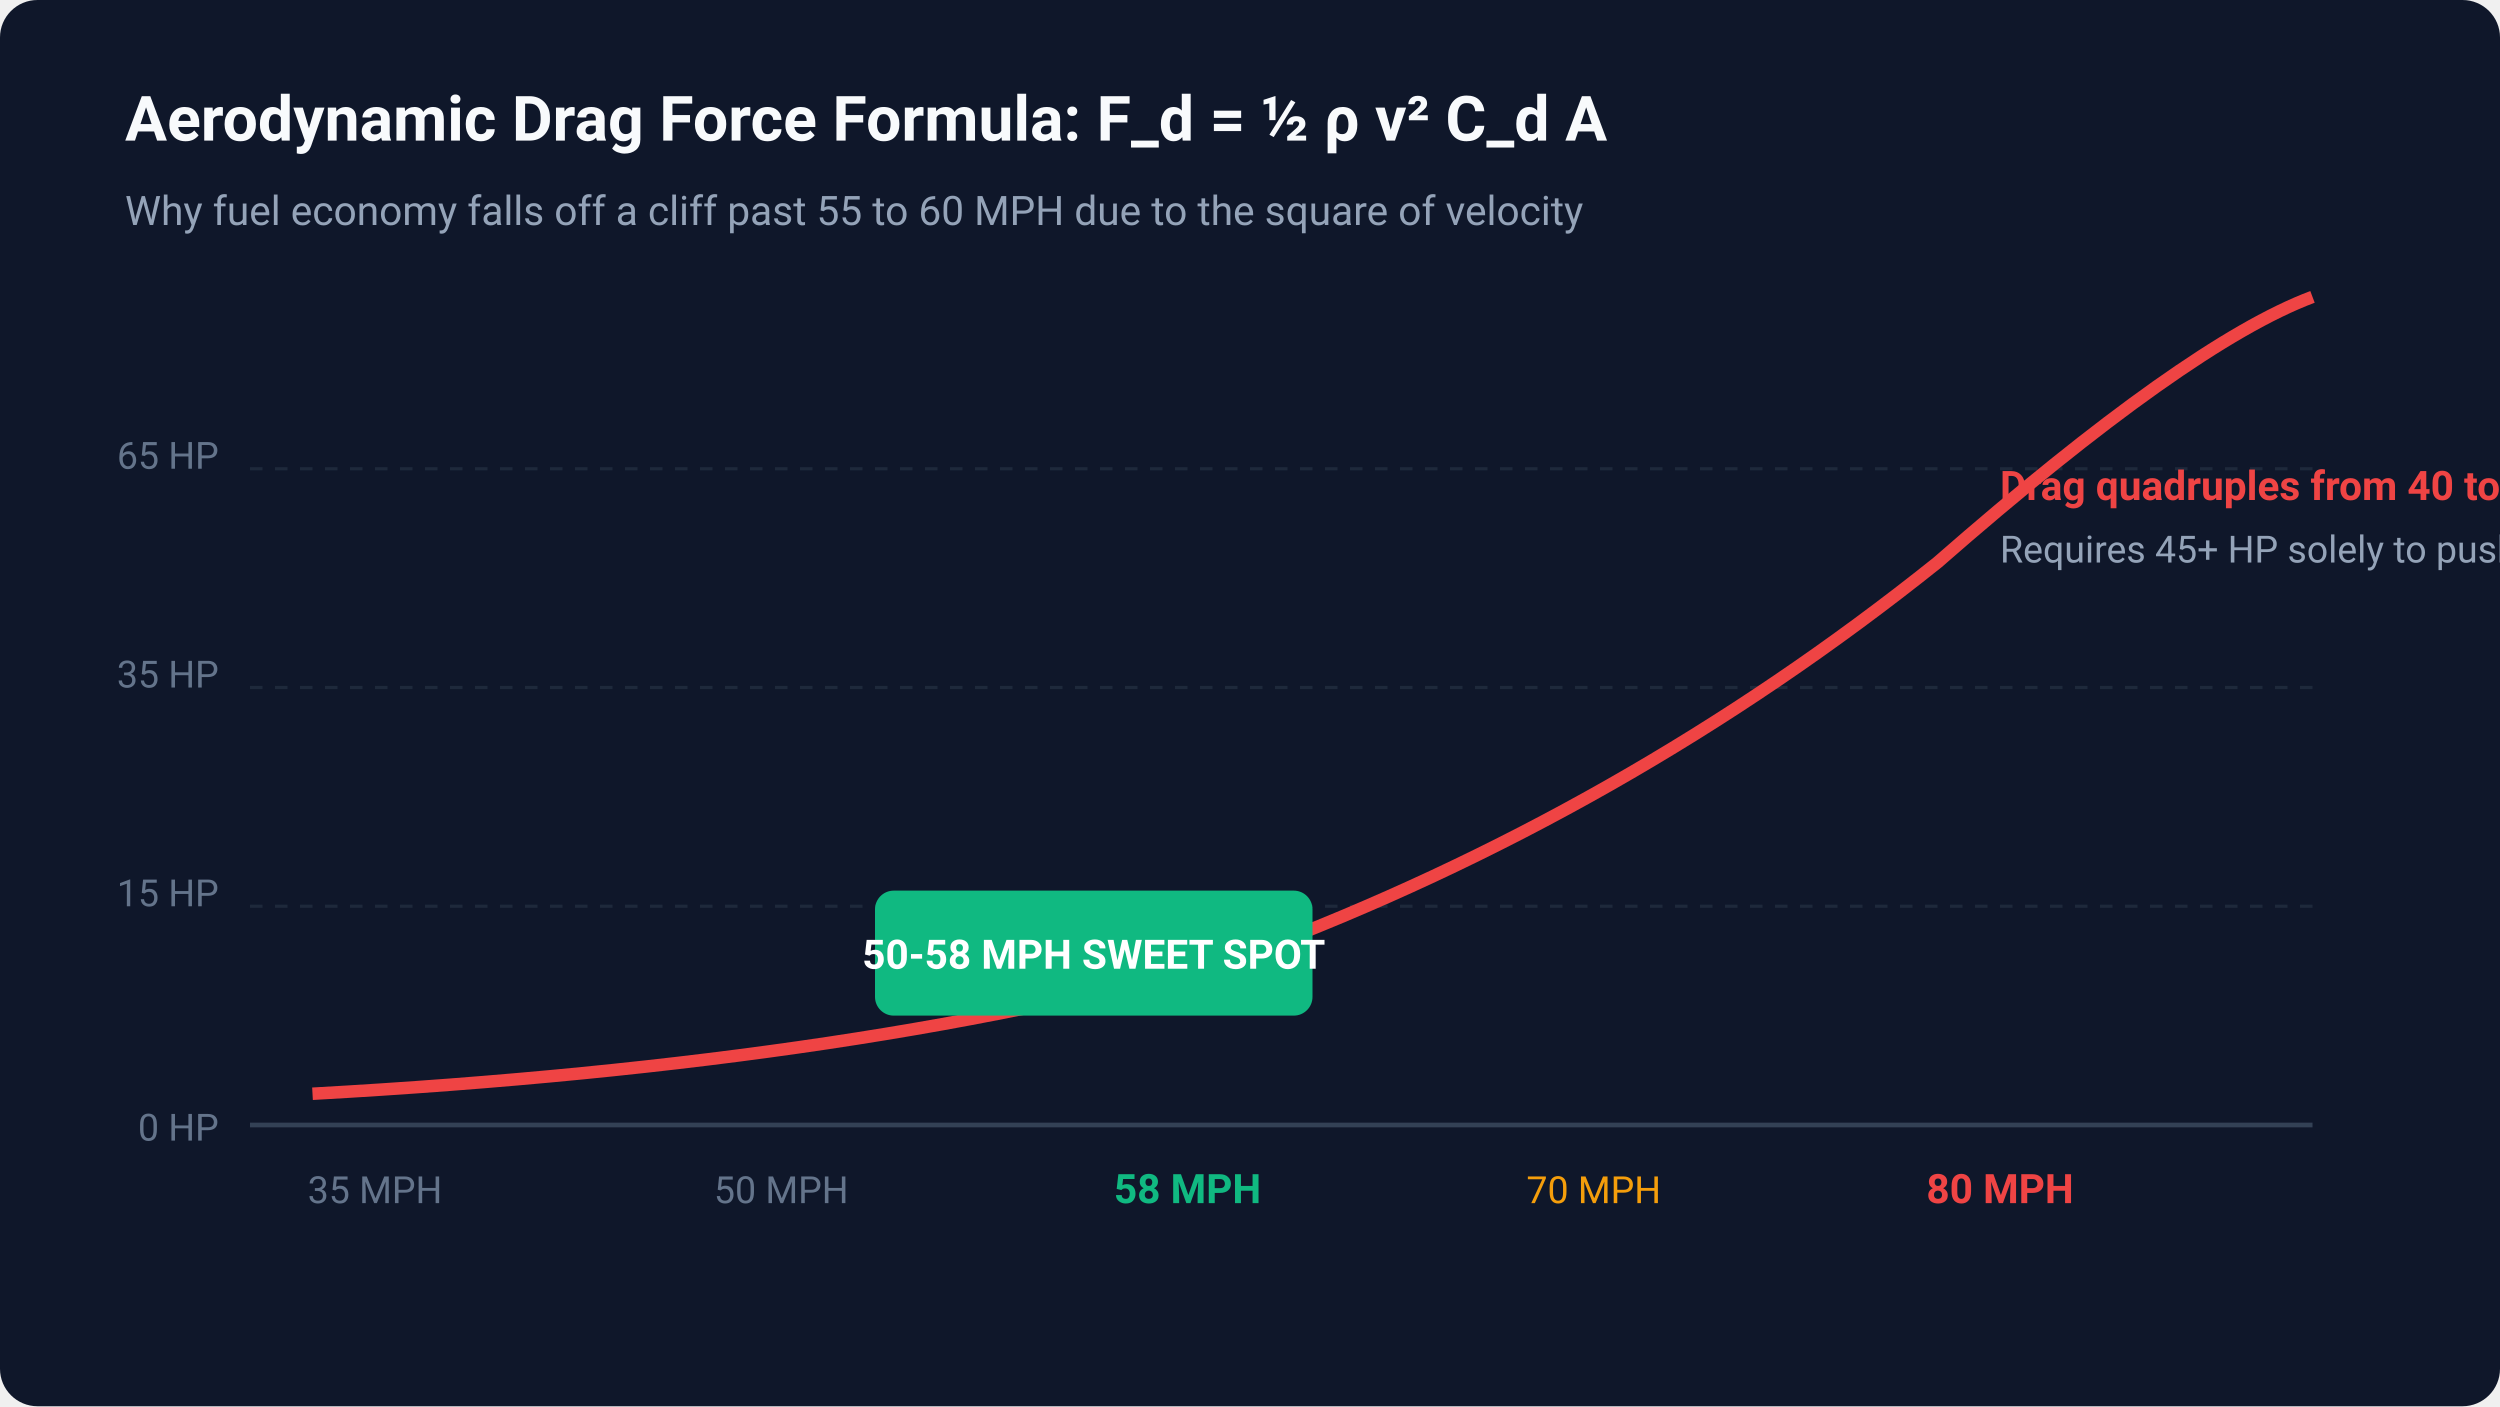
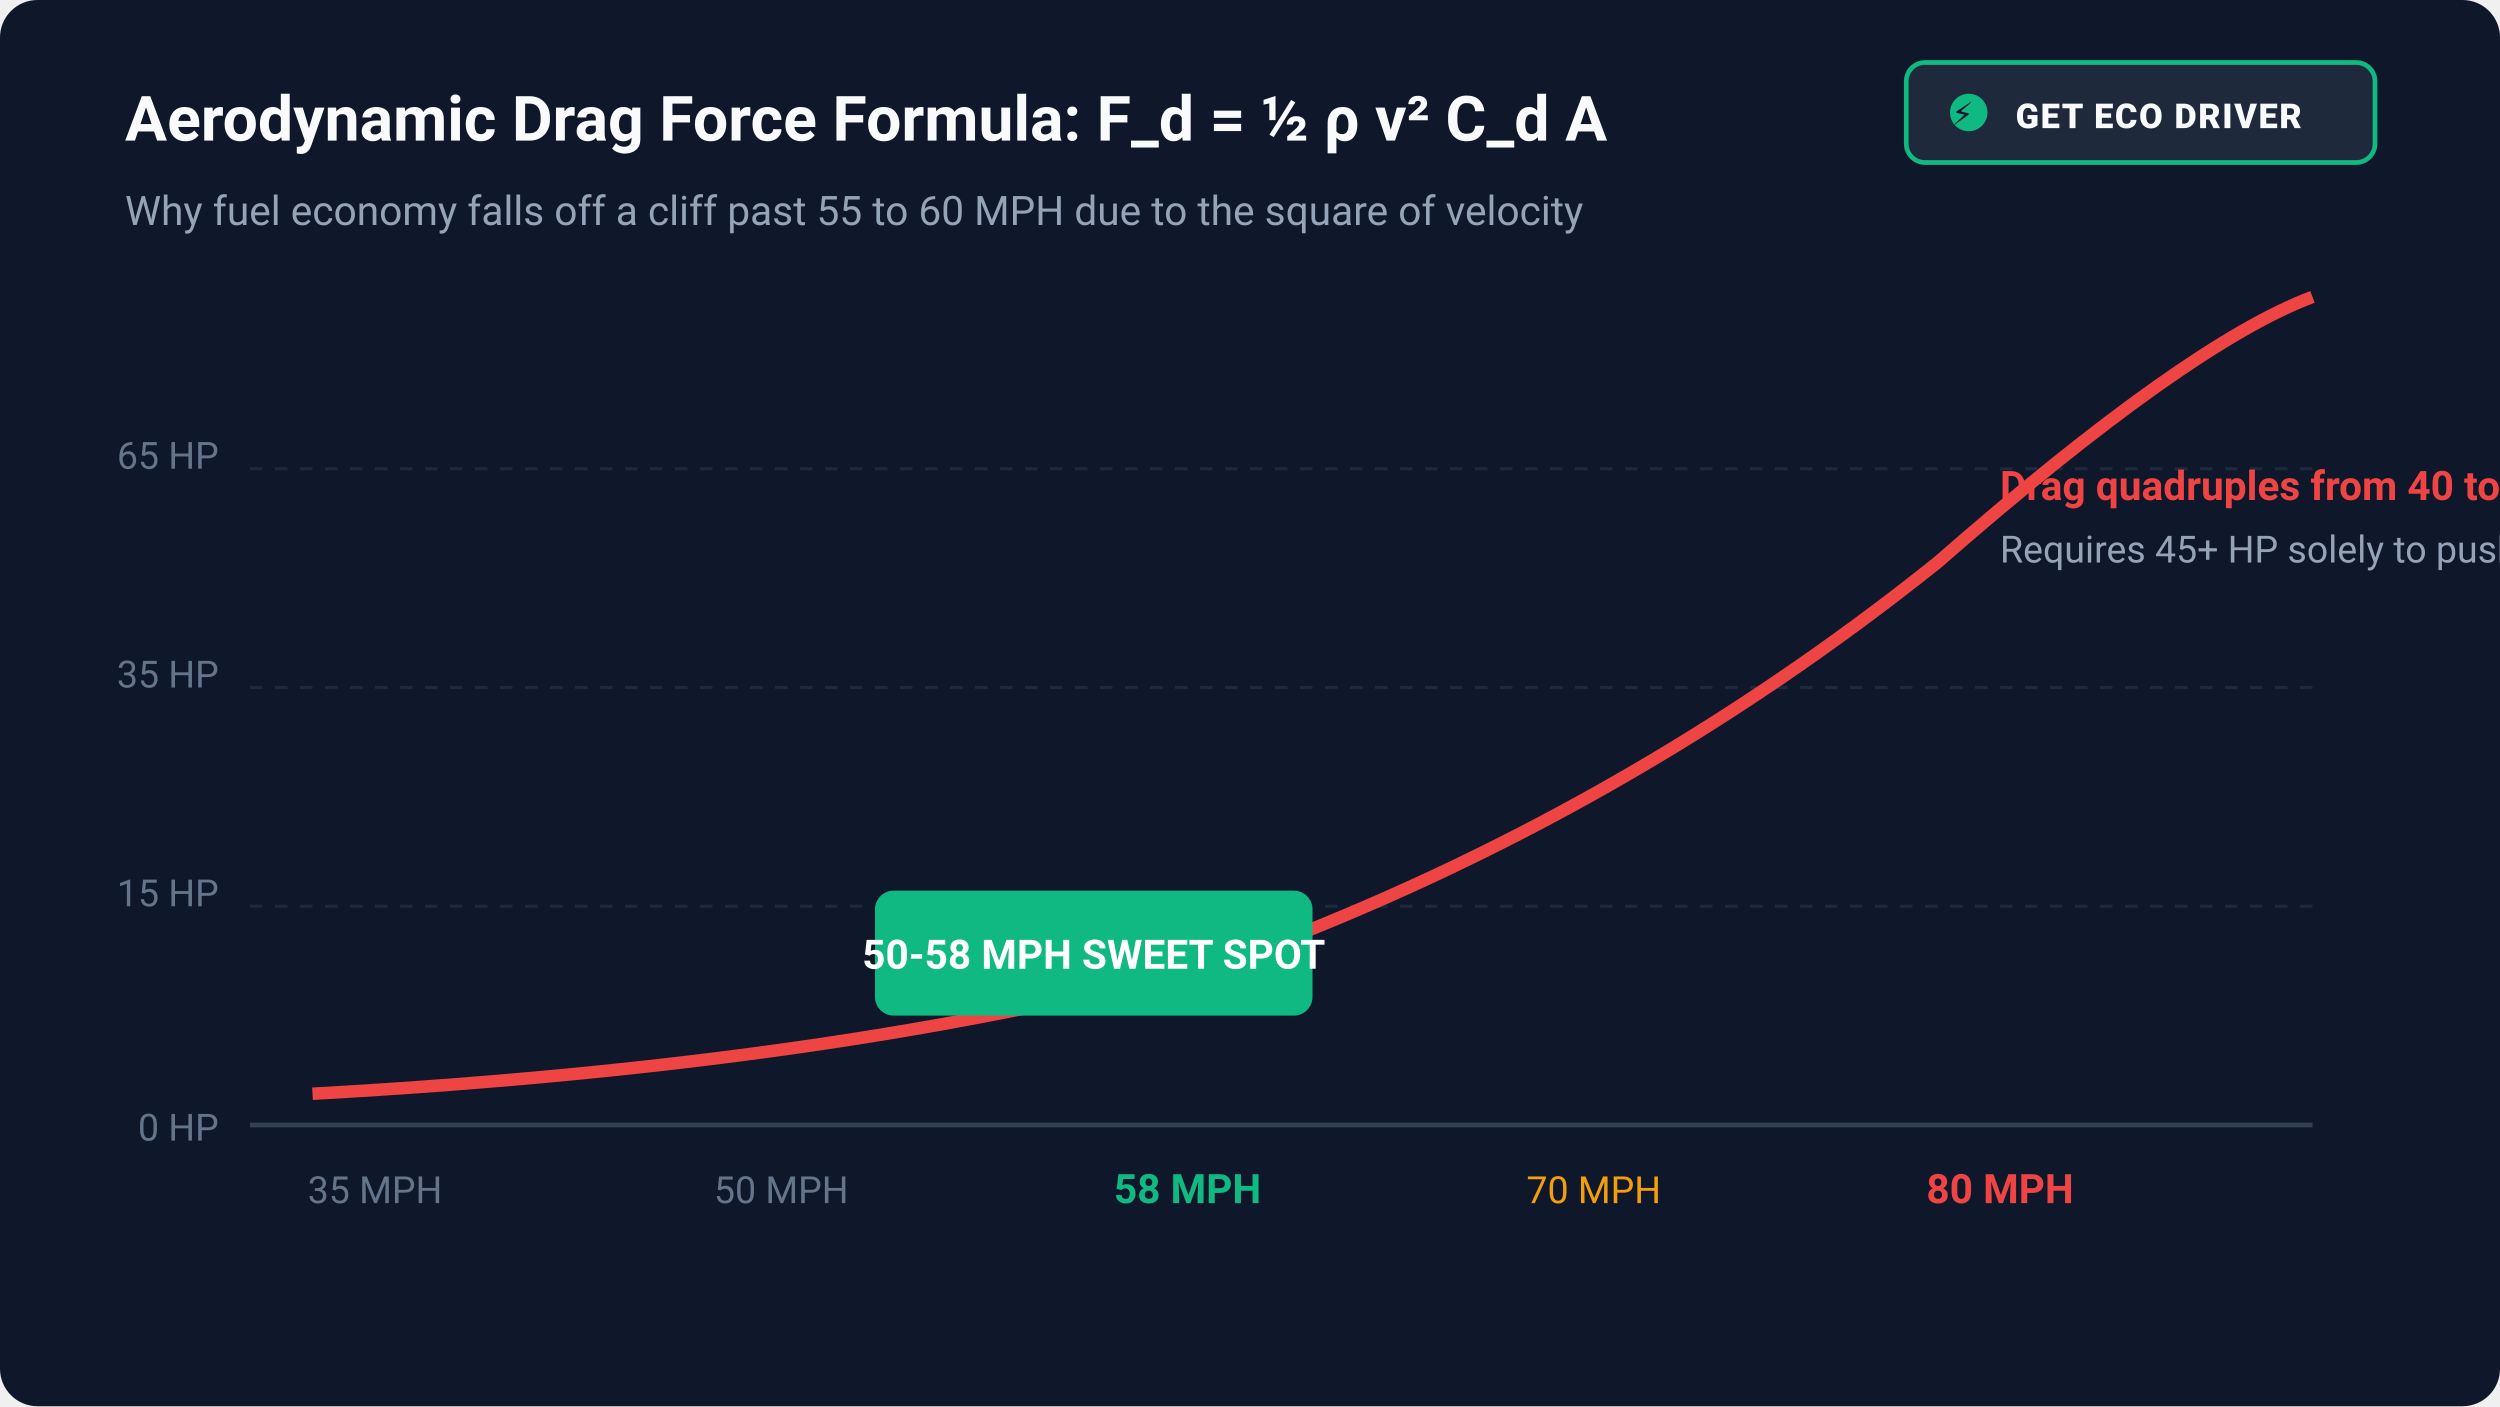
<svg xmlns="http://www.w3.org/2000/svg" viewBox="0 0 800 450" width="100%" height="auto" style="background:#0F172A; font-family:-apple-system,BlinkMacSystemFont,Segoe UI,Roboto,sans-serif; border-radius:12px;">
  <rect width="800" height="450" fill="#0F172A" rx="12" />
  <text x="40" y="45" fill="#F8FAFC" font-size="20" font-weight="700">Aerodynamic Drag Force Formula: F_d = ½ ρ v² C_d A</text>
  <text x="40" y="72" fill="#94A3B8" font-size="13">Why fuel economy falls off a cliff past 55 to 60 MPH due to the square of velocity</text>
  <line x1="80" y1="360" x2="740" y2="360" stroke="#334155" stroke-width="1.5" />
  <line x1="80" y1="290" x2="740" y2="290" stroke="#1E293B" stroke-dasharray="4" />
  <line x1="80" y1="220" x2="740" y2="220" stroke="#1E293B" stroke-dasharray="4" />
  <line x1="80" y1="150" x2="740" y2="150" stroke="#1E293B" stroke-dasharray="4" />
  <text x="70" y="365" fill="#64748B" font-size="12" text-anchor="end">0 HP</text>
  <text x="70" y="290" fill="#64748B" font-size="12" text-anchor="end">15 HP</text>
  <text x="70" y="220" fill="#64748B" font-size="12" text-anchor="end">35 HP</text>
  <text x="70" y="150" fill="#64748B" font-size="12" text-anchor="end">65 HP</text>
  <path d="M 100 350 Q 280 340 400 305 Q 520 260 620 180 Q 700 110 740 95" fill="none" stroke="#EF4444" stroke-width="4" />
  <rect x="280" y="285" width="140" height="40" fill="#10B981" rx="6" />
  <text x="350" y="310" fill="#FFFFFF" font-size="13" font-weight="700" text-anchor="middle">50-58 MPH SWEET SPOT</text>
  <text x="120" y="385" fill="#64748B" font-size="12" text-anchor="middle">35 MPH</text>
  <text x="250" y="385" fill="#64748B" font-size="12" text-anchor="middle">50 MPH</text>
  <text x="380" y="385" fill="#10B981" font-size="13" font-weight="700" text-anchor="middle">58 MPH</text>
  <text x="510" y="385" fill="#F59E0B" font-size="12" text-anchor="middle">70 MPH</text>
  <text x="640" y="385" fill="#EF4444" font-size="13" font-weight="700" text-anchor="middle">80 MPH</text>
  <text x="640" y="160" fill="#EF4444" font-size="13" font-weight="700">Drag quadruples from 40 to 80 MPH</text>
  <text x="640" y="180" fill="#94A3B8" font-size="12">Requires 45+ HP solely to push air</text>
+   <g transform="translate(610, 20)">
+     <rect width="150" height="32" rx="6" fill="#1E293B" stroke="#10B981" stroke-width="1.5" />
+     <circle cx="20" cy="16" r="6" fill="#10B981" />
+     <text x="18" y="20" fill="#0F172A" font-size="10" font-weight="900" text-anchor="middle">⚡</text>
+     <text x="35" y="21" fill="#F8FAFC" font-size="11" font-weight="800" letter-spacing="0.5">GET ECO DRIVER</text>
+   </g>
</svg>
